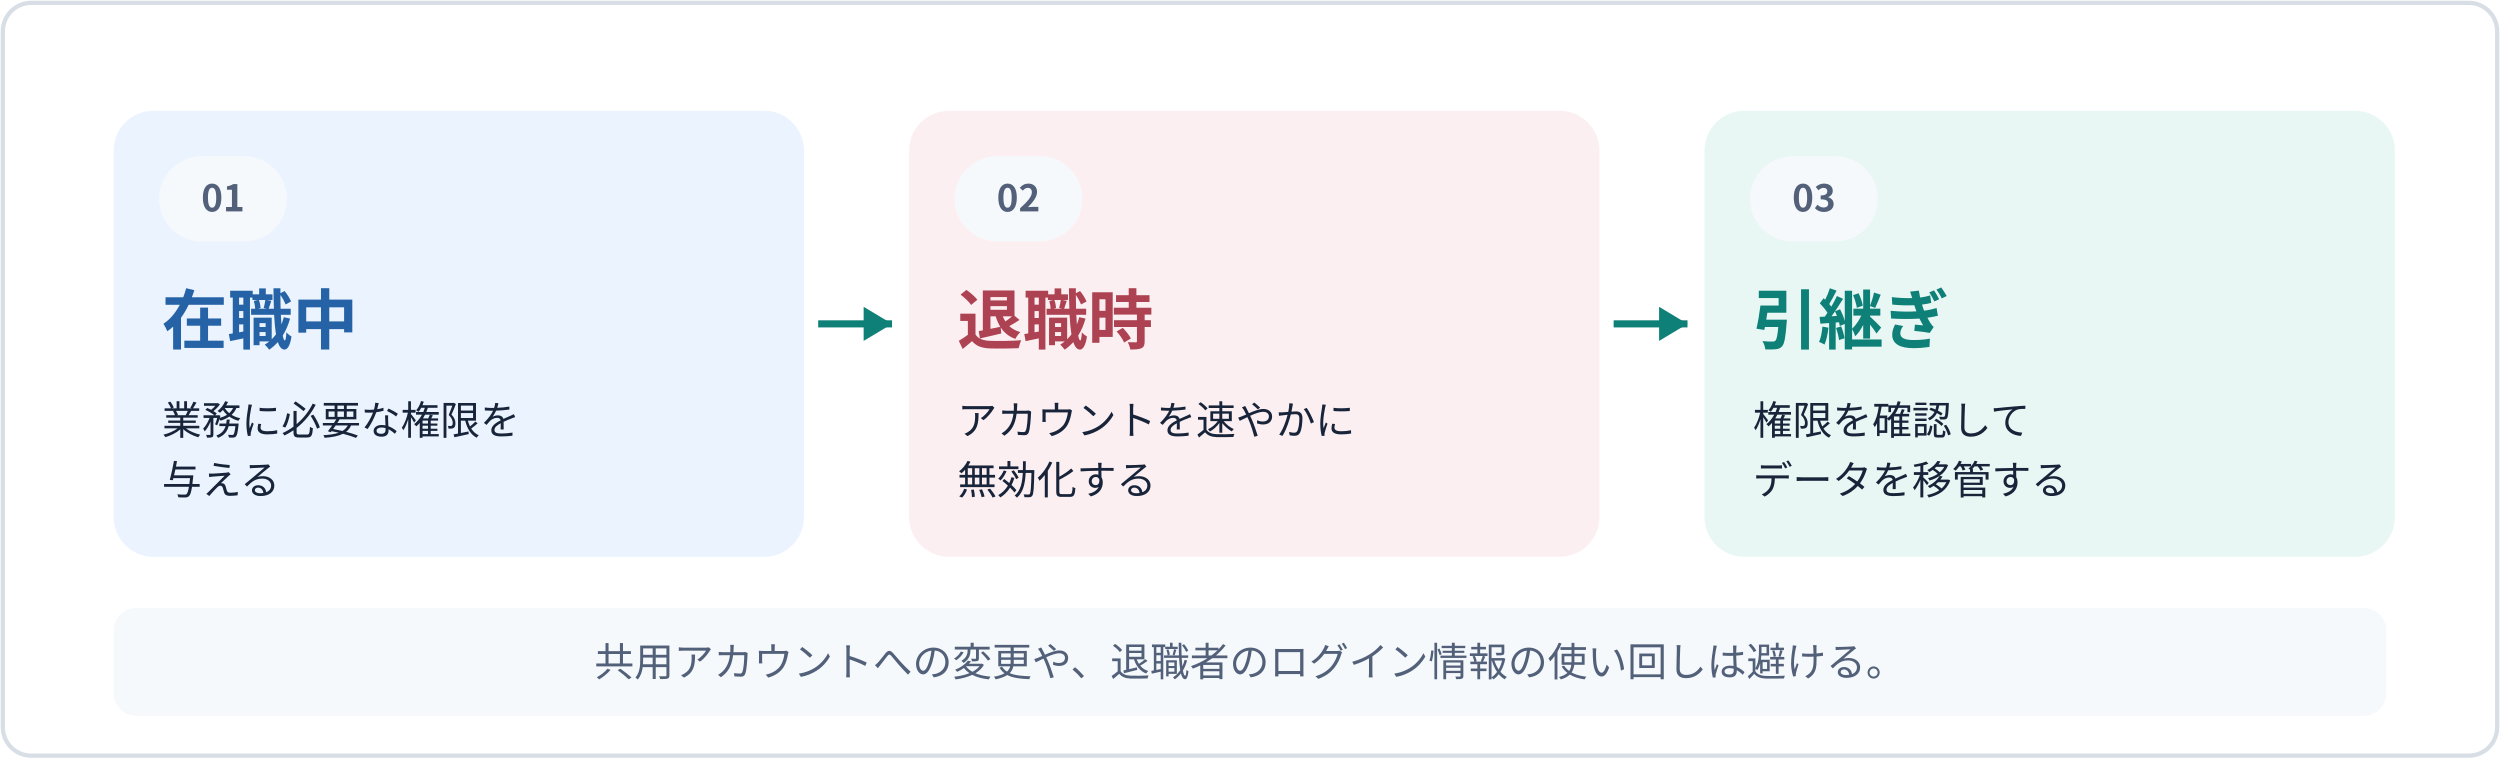
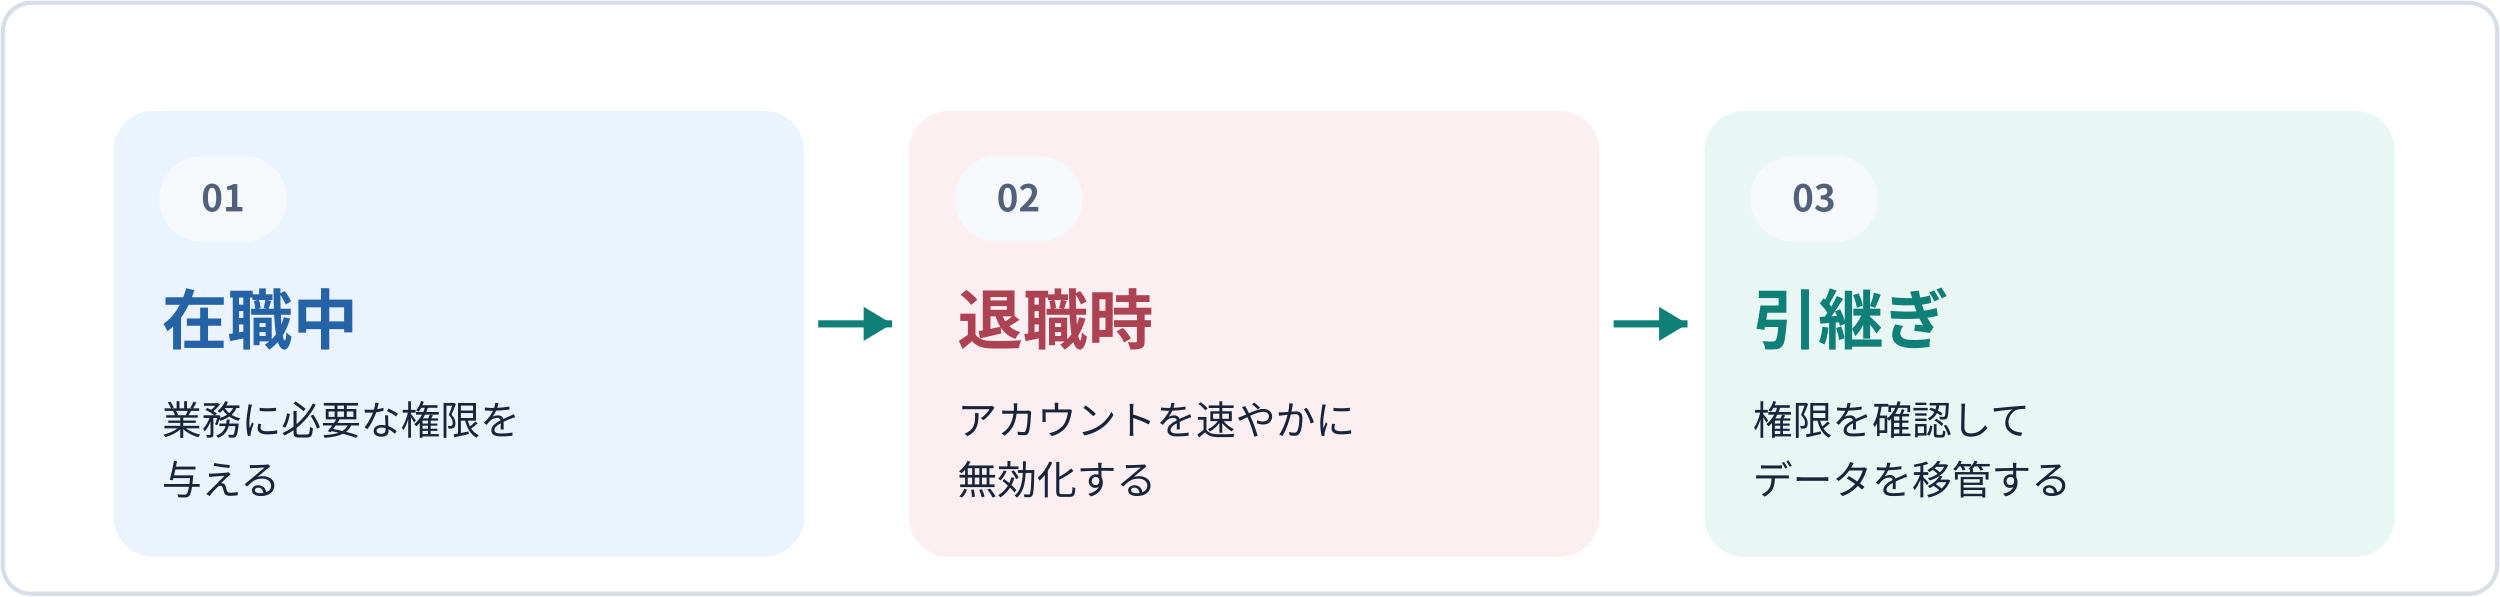
- <svg xmlns="http://www.w3.org/2000/svg" baseProfile="full" height="267px" version="1.1" viewBox="0 100 880 267" width="880px">
+ <svg xmlns="http://www.w3.org/2000/svg" baseProfile="full" height="210px" version="1.1" viewBox="0 100 880 210" width="880px">
  <defs />
  <line stroke="#DFE6EE" stroke-width="1.4" x1="36" x2="844" y1="93" y2="93" />
  <rect fill="#EBF3FF" height="157" rx="14" ry="14" stroke="none" stroke-width="0" width="243" x="40" y="139" />
  <rect fill="#F6F9FC" height="30" rx="15.0" ry="15.0" stroke="none" stroke-width="0" width="45" x="56" y="155" />
  <text fill="#526179" font-family="'Noto Sans CJK JP', 'Yu Gothic', 'Hiragino Kaku Gothic ProN', Meiryo, sans-serif" font-size="13" font-weight="600" text-anchor="middle" x="78.5" y="174.42">01</text>
  <text fill="#2563A6" font-family="'Noto Sans CJK JP', 'Yu Gothic', 'Hiragino Kaku Gothic ProN', Meiryo, sans-serif" font-size="23" font-weight="700" text-anchor="start" x="57" y="221">在職中</text>
  <text fill="#17243A" font-family="'Noto Sans CJK JP', 'Yu Gothic', 'Hiragino Kaku Gothic ProN', Meiryo, sans-serif" font-size="14" font-weight="400" text-anchor="start" x="57" y="253">業務に必要な権限を</text>
  <text fill="#17243A" font-family="'Noto Sans CJK JP', 'Yu Gothic', 'Hiragino Kaku Gothic ProN', Meiryo, sans-serif" font-size="14" font-weight="400" text-anchor="start" x="57" y="274">与える</text>
  <line stroke="#0E8077" stroke-width="2.5" x1="288" x2="314" y1="214" y2="214" />
  <polygon fill="#0E8077" points="314,214 304,208 304,220" />
  <rect fill="#FCEFF1" height="157" rx="14" ry="14" stroke="none" stroke-width="0" width="243" x="320" y="139" />
  <rect fill="#F6F9FC" height="30" rx="15.0" ry="15.0" stroke="none" stroke-width="0" width="45" x="336" y="155" />
  <text fill="#526179" font-family="'Noto Sans CJK JP', 'Yu Gothic', 'Hiragino Kaku Gothic ProN', Meiryo, sans-serif" font-size="13" font-weight="600" text-anchor="middle" x="358.5" y="174.42">02</text>
  <text fill="#AD4252" font-family="'Noto Sans CJK JP', 'Yu Gothic', 'Hiragino Kaku Gothic ProN', Meiryo, sans-serif" font-size="23" font-weight="700" text-anchor="start" x="337" y="221">退職時</text>
  <text fill="#17243A" font-family="'Noto Sans CJK JP', 'Yu Gothic', 'Hiragino Kaku Gothic ProN', Meiryo, sans-serif" font-size="14" font-weight="400" text-anchor="start" x="337" y="253">アカウントを速やかに</text>
  <text fill="#17243A" font-family="'Noto Sans CJK JP', 'Yu Gothic', 'Hiragino Kaku Gothic ProN', Meiryo, sans-serif" font-size="14" font-weight="400" text-anchor="start" x="337" y="274">無効化する</text>
  <line stroke="#0E8077" stroke-width="2.5" x1="568" x2="594" y1="214" y2="214" />
  <polygon fill="#0E8077" points="594,214 584,208 584,220" />
  <rect fill="#E8F7F4" height="157" rx="14" ry="14" stroke="none" stroke-width="0" width="243" x="600" y="139" />
  <rect fill="#F6F9FC" height="30" rx="15.0" ry="15.0" stroke="none" stroke-width="0" width="45" x="616" y="155" />
  <text fill="#526179" font-family="'Noto Sans CJK JP', 'Yu Gothic', 'Hiragino Kaku Gothic ProN', Meiryo, sans-serif" font-size="13" font-weight="600" text-anchor="middle" x="638.5" y="174.42">03</text>
  <text fill="#0E8077" font-family="'Noto Sans CJK JP', 'Yu Gothic', 'Hiragino Kaku Gothic ProN', Meiryo, sans-serif" font-size="23" font-weight="700" text-anchor="start" x="617" y="221">引継ぎ</text>
  <text fill="#17243A" font-family="'Noto Sans CJK JP', 'Yu Gothic', 'Hiragino Kaku Gothic ProN', Meiryo, sans-serif" font-size="14" font-weight="400" text-anchor="start" x="617" y="253">権限を確認して</text>
  <text fill="#17243A" font-family="'Noto Sans CJK JP', 'Yu Gothic', 'Hiragino Kaku Gothic ProN', Meiryo, sans-serif" font-size="14" font-weight="400" text-anchor="start" x="617" y="274">データを移管する</text>
-   <rect fill="#F6F9FC" height="38" rx="8" ry="8" stroke="none" stroke-width="0" width="800" x="40" y="314" />
-   <text fill="#526179" font-family="'Noto Sans CJK JP', 'Yu Gothic', 'Hiragino Kaku Gothic ProN', Meiryo, sans-serif" font-size="14" font-weight="500" text-anchor="middle" x="440" y="338">共用アカウントへの変更や、退職者のログイン情報の使い回しは避ける。</text>
-   <rect x="1" y="101" width="878" height="265" rx="10" fill="none" stroke="#D8DEE5" stroke-width="1.5" vector-effect="non-scaling-stroke" aria-hidden="true" />
+   <rect x="1" y="101" width="878" height="208" rx="10" fill="none" stroke="#D8DEE5" stroke-width="1.5" vector-effect="non-scaling-stroke" aria-hidden="true" />
</svg>
